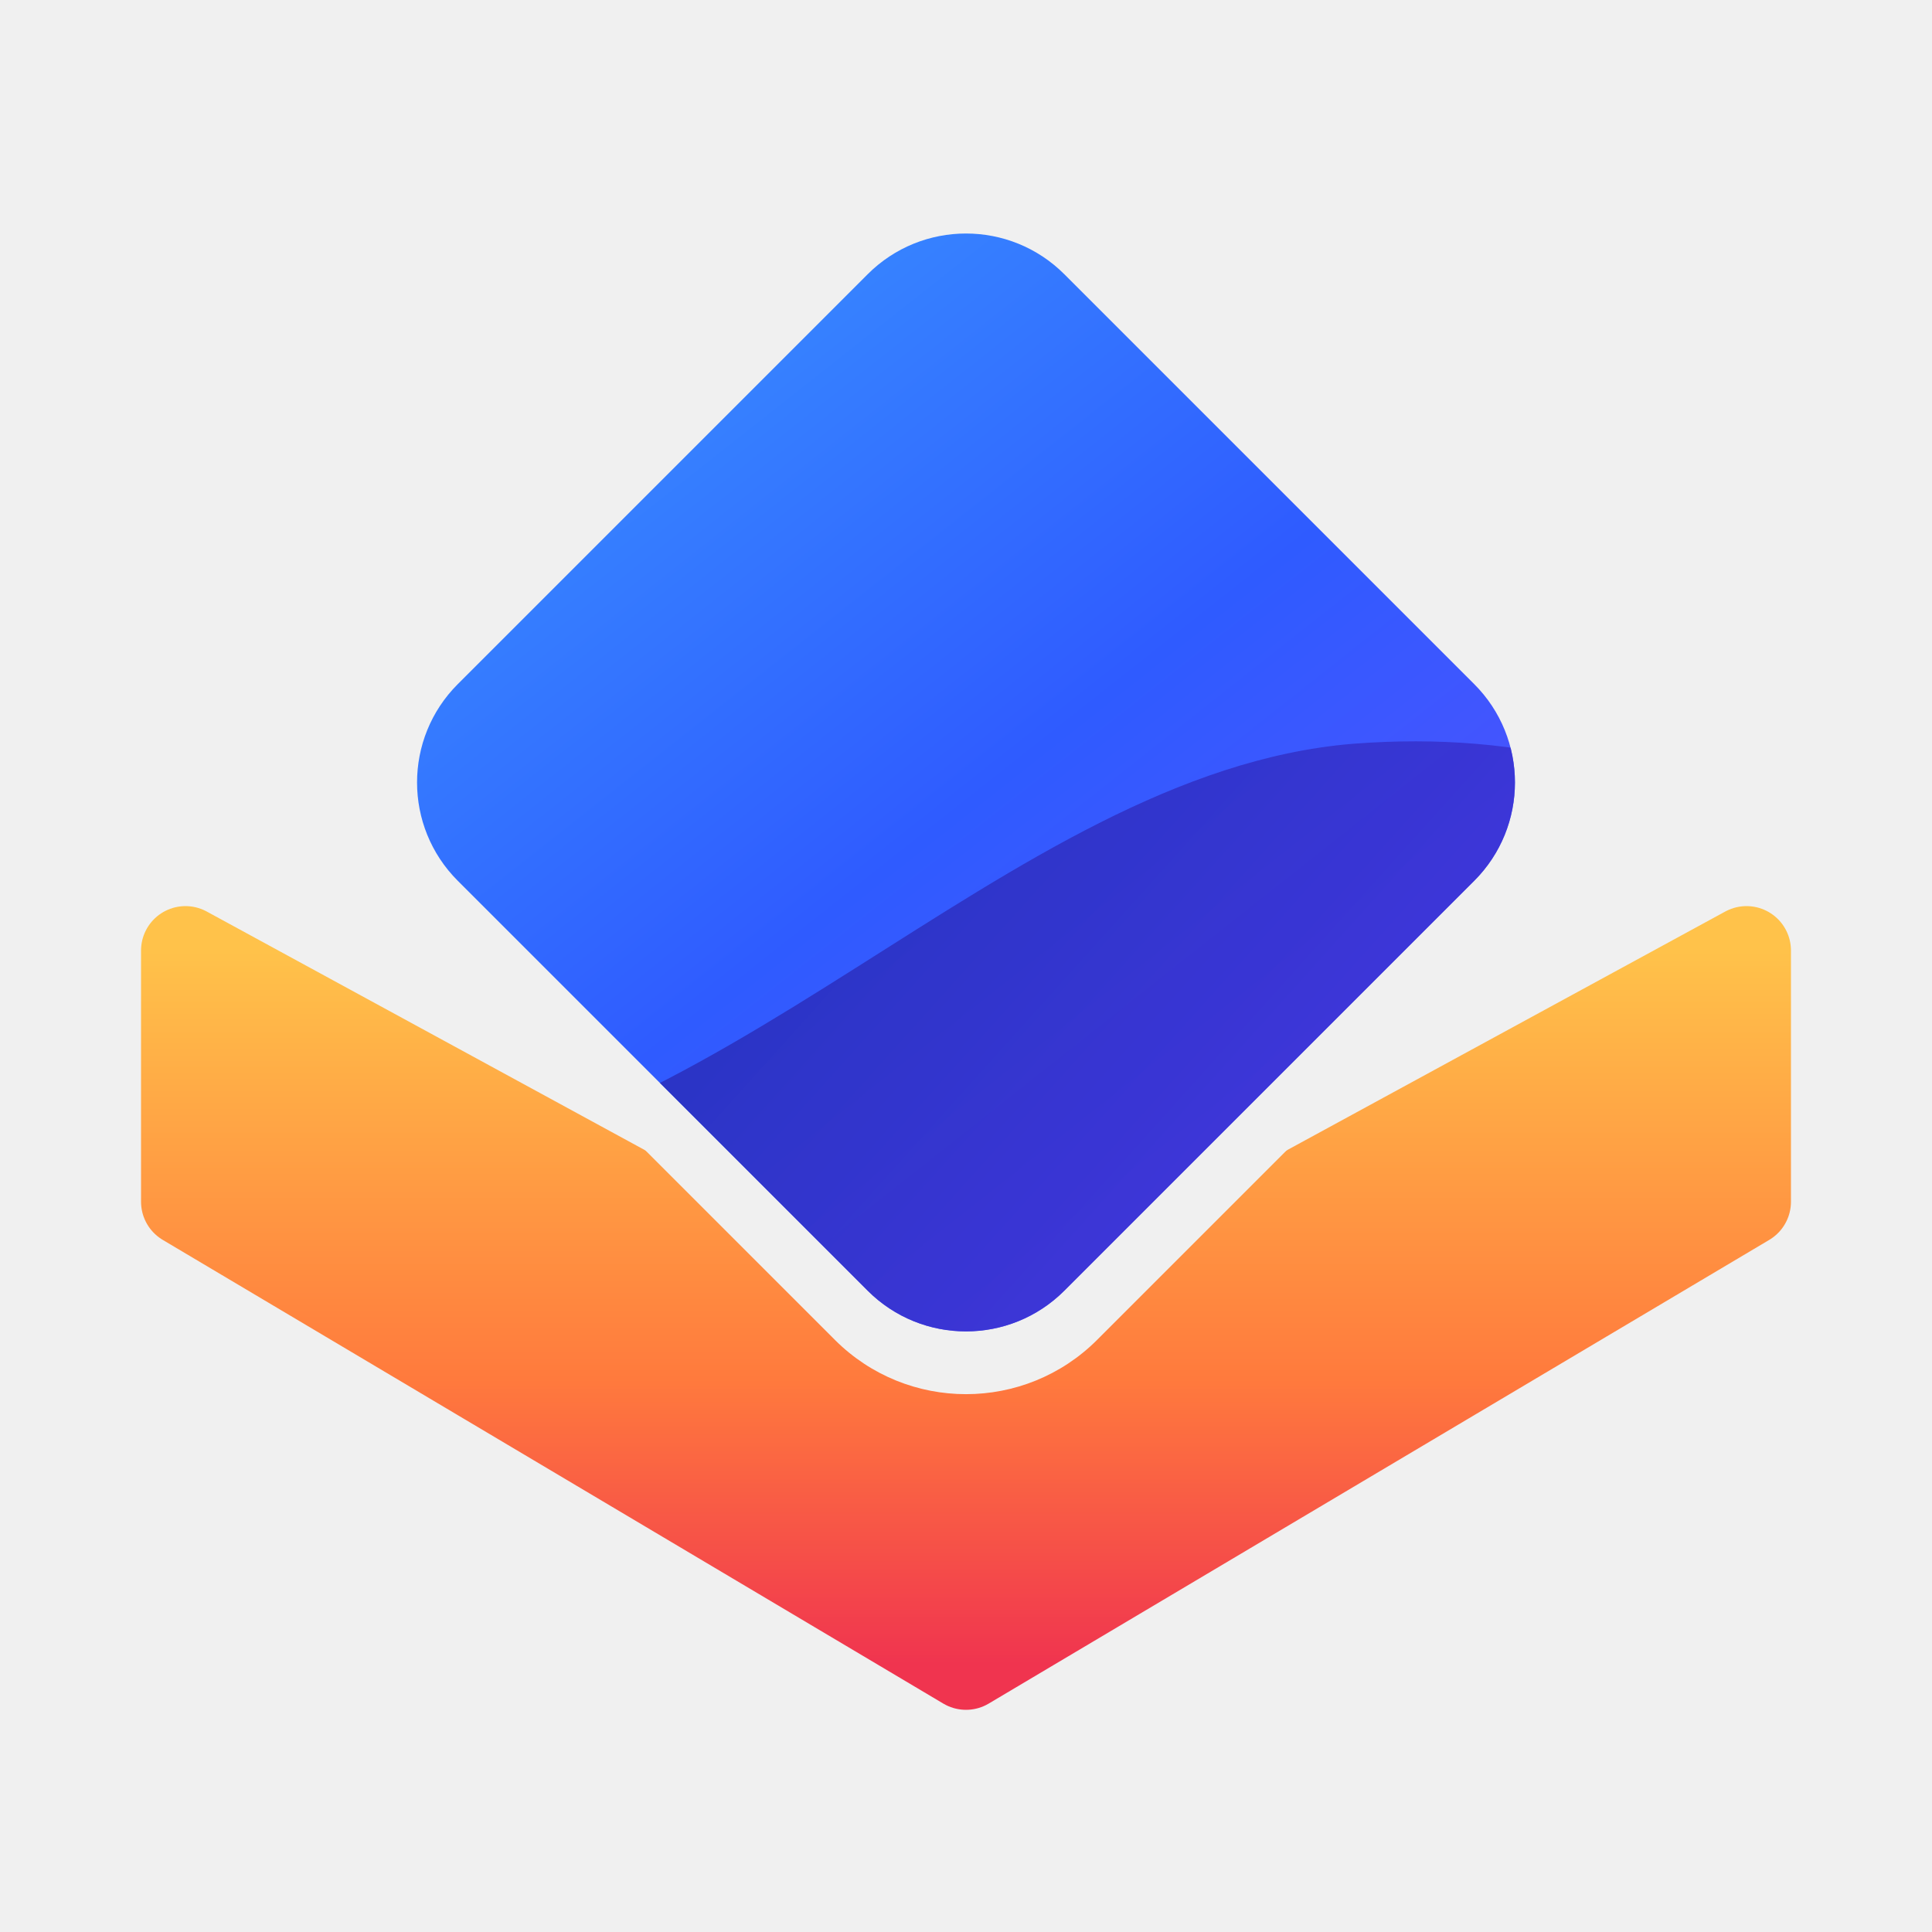
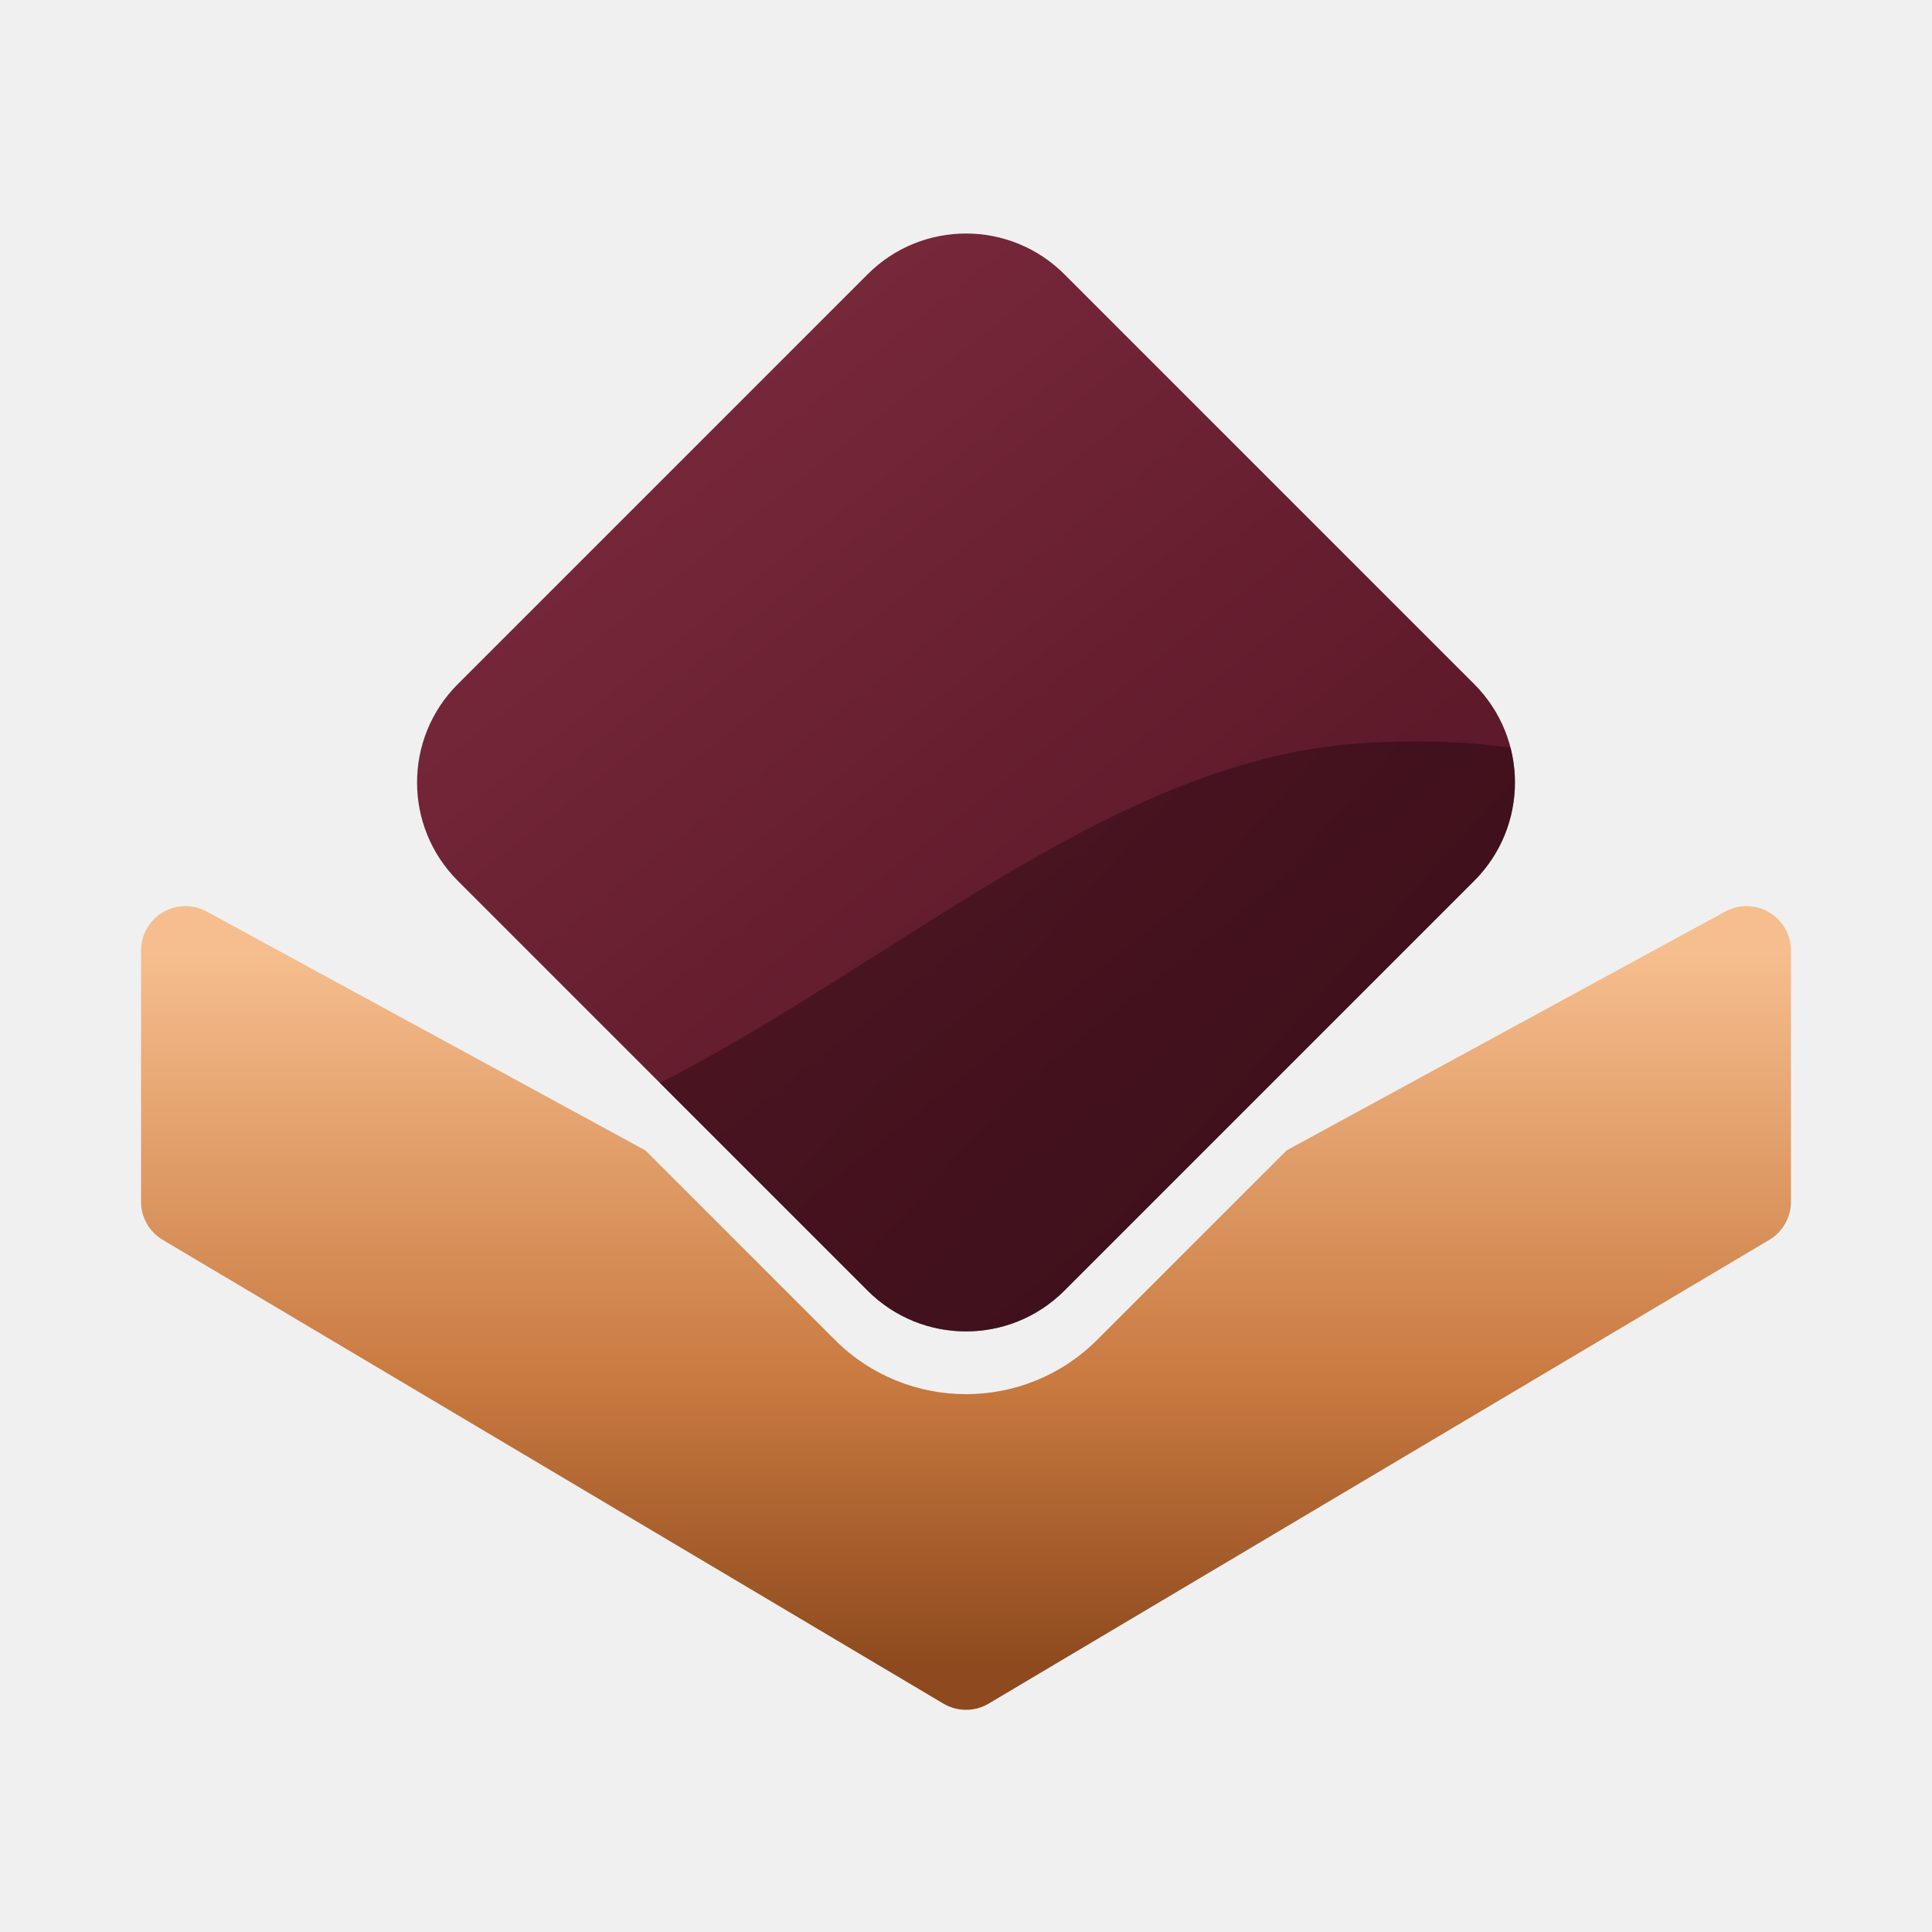
- <svg xmlns="http://www.w3.org/2000/svg" width="1000" height="1000" viewBox="0 0 1000 1000">
+ <svg xmlns="http://www.w3.org/2000/svg" viewBox="0 0 1000 1000" width="1000" height="1000">
  <defs>
-     <linearGradient id="katyar-blue" x1="0.15" y1="0" x2="0.9" y2="0.95">
-       <stop offset="0" stop-color="#3fb0ff" />
-       <stop offset="0.45" stop-color="#2f5bff" />
-       <stop offset="1" stop-color="#8b3ffc" />
+     <linearGradient id="df1" x1=".15" y1="0" x2=".9" y2=".95">
+       <stop offset="0" stop-color="#8A3346" />
+       <stop offset="0.55" stop-color="#5E1A2A" />
+       <stop offset="1" stop-color="#3E0F1B" />
    </linearGradient>
-     <linearGradient id="katyar-wave" x1="0" y1="0.2" x2="1" y2="0.8">
-       <stop offset="0" stop-color="#1d2aa8" />
-       <stop offset="0.55" stop-color="#3a2fd0" />
-       <stop offset="1" stop-color="#7b3ff2" />
+     <linearGradient id="cf1" x1=".5" y1="0" x2=".5" y2="1">
+       <stop offset="0" stop-color="#F6BE8E" />
+       <stop offset="0.6" stop-color="#C97A40" />
+       <stop offset="1" stop-color="#8E4A1E" />
    </linearGradient>
-     <linearGradient id="katyar-warm" x1="0.5" y1="0" x2="0.5" y2="1">
-       <stop offset="0" stop-color="#ffc24a" />
-       <stop offset="0.6" stop-color="#ff7a3d" />
-       <stop offset="1" stop-color="#f0344f" />
+     <linearGradient id="wf1" x1="0" y1=".2" x2="1" y2=".8">
+       <stop offset="0" stop-color="#3E0F1B" />
+       <stop offset="1" stop-color="#22080E" />
    </linearGradient>
-     <linearGradient id="katyar-fold" x1="0.3" y1="0.5" x2="0.62" y2="1">
-       <stop offset="0" stop-color="#d91f4d" stop-opacity="0" />
-       <stop offset="1" stop-color="#c8173f" stop-opacity="0.55" />
-     </linearGradient>
-     <clipPath id="katyar-diamond">
+     <clipPath id="kf1">
      <rect x="-222" y="-222" width="444" height="444" rx="72" transform="translate(500 405) rotate(45)" />
    </clipPath>
-     <mask id="katyar-gap" maskUnits="userSpaceOnUse" x="0" y="0" width="1000" height="1000">
+     <mask id="mf1" maskUnits="userSpaceOnUse" x="0" y="0" width="1000" height="1000">
      <rect width="1000" height="1000" fill="white" />
      <rect x="-252" y="-252" width="504" height="504" rx="96" transform="translate(500 405) rotate(45)" fill="black" />
    </mask>
  </defs>
-   <g mask="url(#katyar-gap)">
-     <path d="M96 492 L500 712 L904 492 L904 622 L500 862 L96 622 Z" fill="url(#katyar-warm)" stroke="url(#katyar-warm)" stroke-width="46" stroke-linejoin="round" />
+   <g mask="url(#mf1)">
+     <path d="M96 492 L500 712 L904 492 L904 622 L500 862 L96 622 Z" fill="url(#cf1)" stroke="url(#cf1)" stroke-width="46" stroke-linejoin="round" />
  </g>
-   <g clip-path="url(#katyar-diamond)">
-     <rect width="1000" height="1000" fill="url(#katyar-blue)" />
-     <path d="M170 610 C 370 605, 520 400, 700 385 C 790 378, 860 400, 930 440 L 930 900 L 170 900 Z" fill="url(#katyar-wave)" opacity="0.82" />
+   <g clip-path="url(#kf1)">
+     <rect width="1000" height="1000" fill="url(#df1)" />
+     <path d="M170 610 C 370 605, 520 400, 700 385 C 790 378, 860 400, 930 440 L 930 900 L 170 900 Z" fill="url(#wf1)" opacity="0.6" />
  </g>
</svg>
